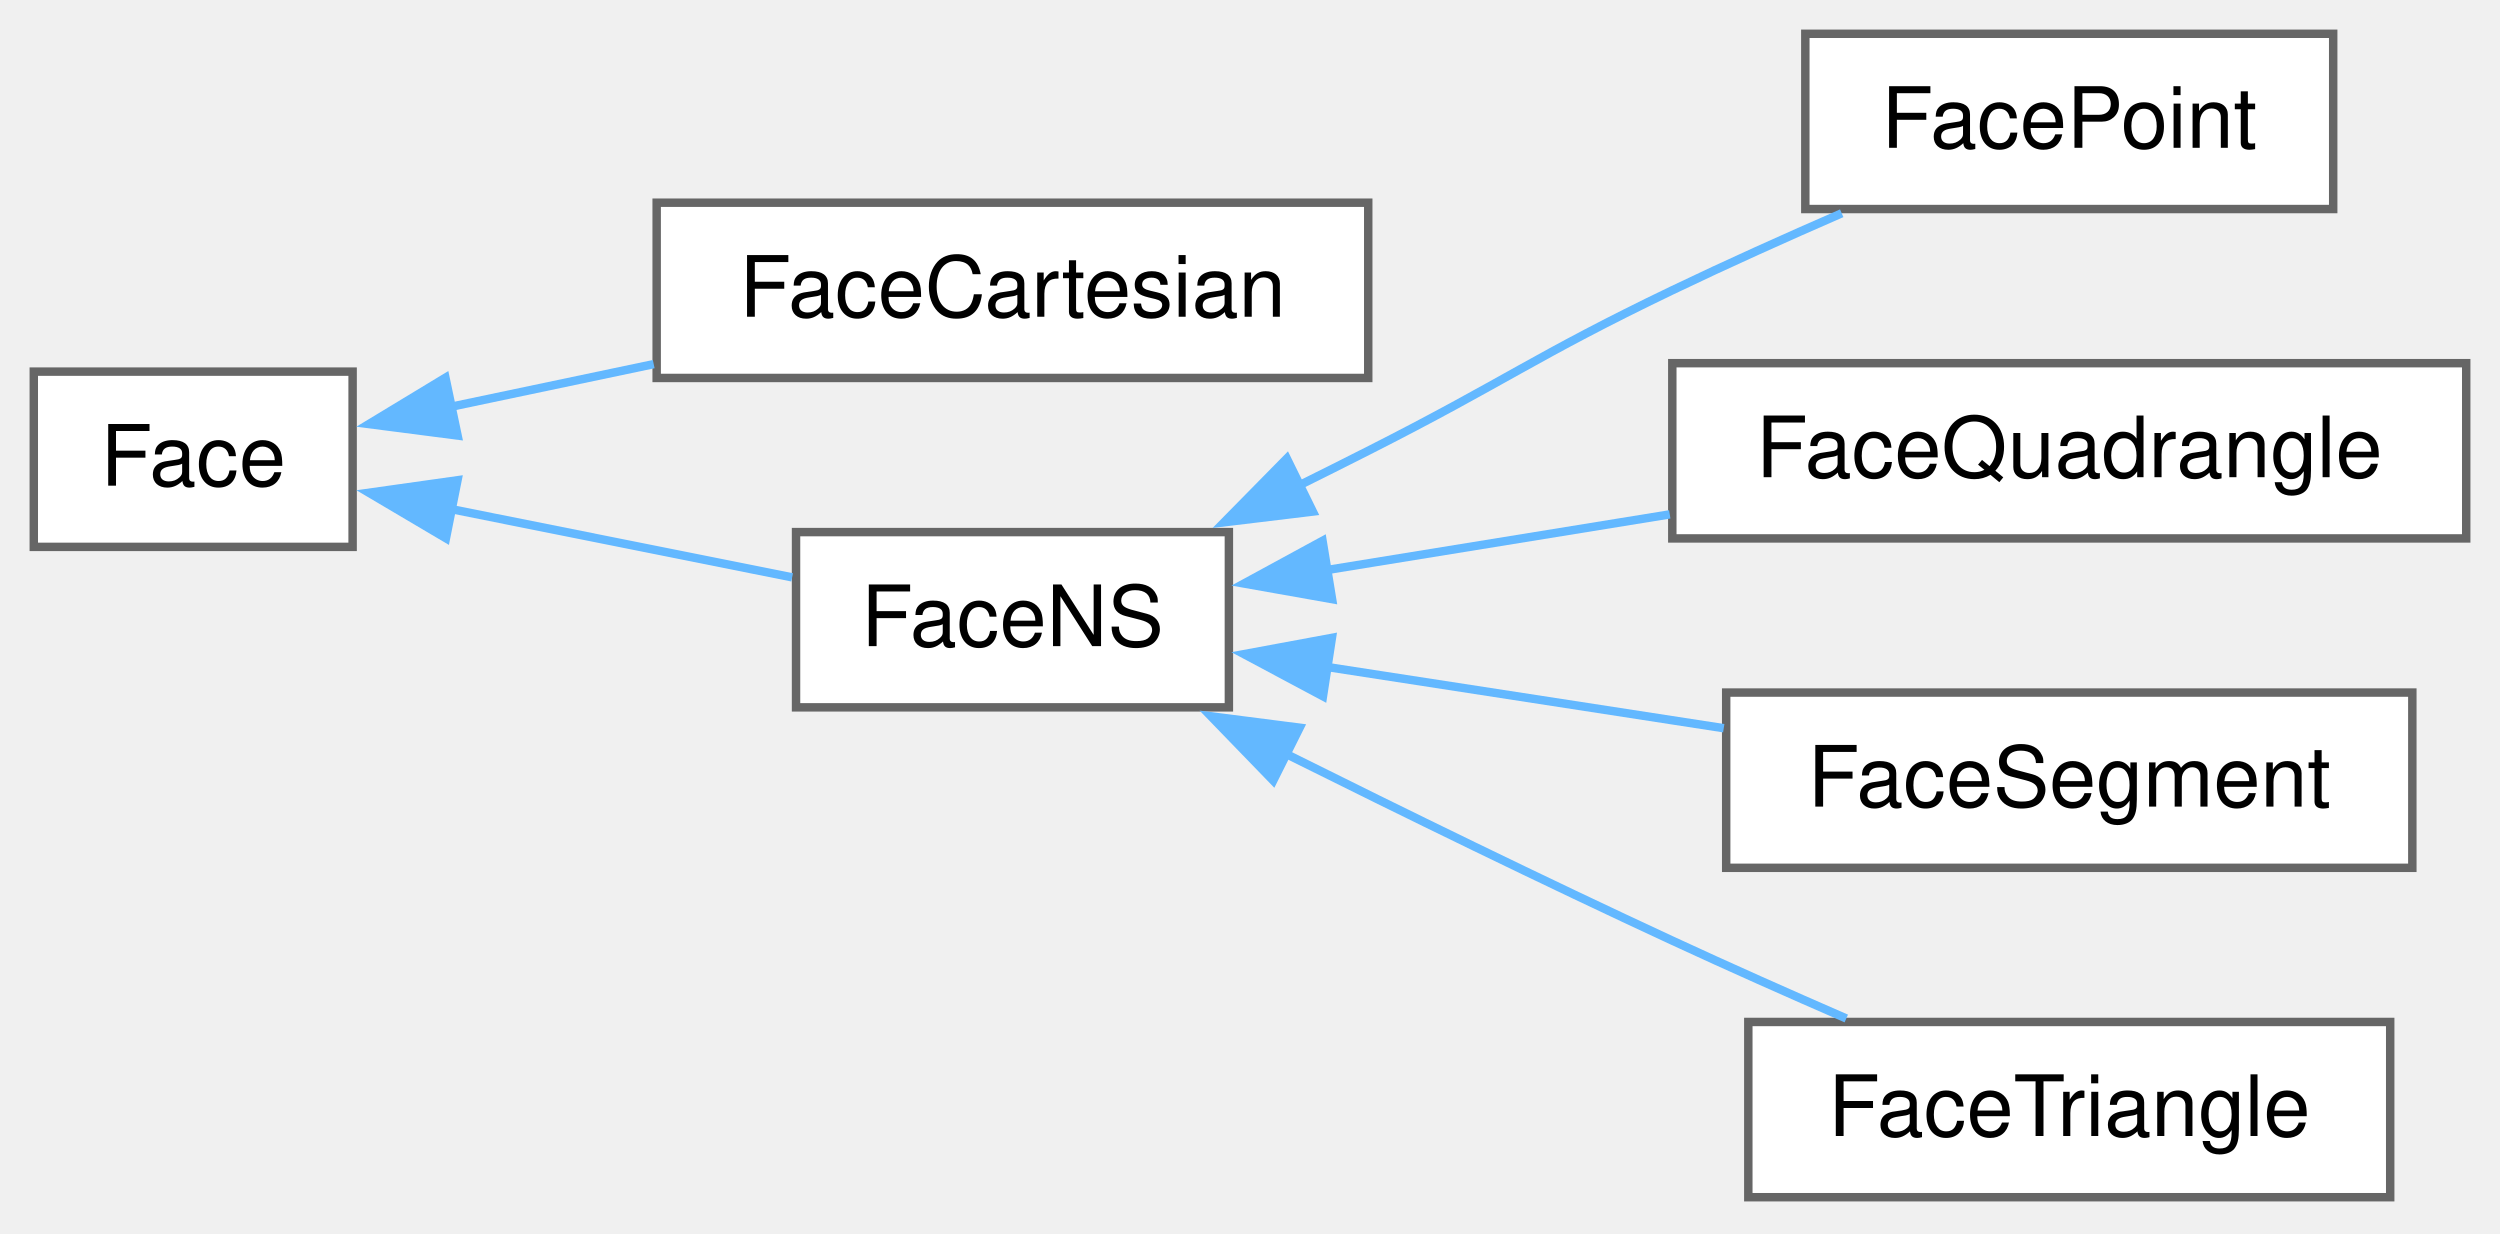
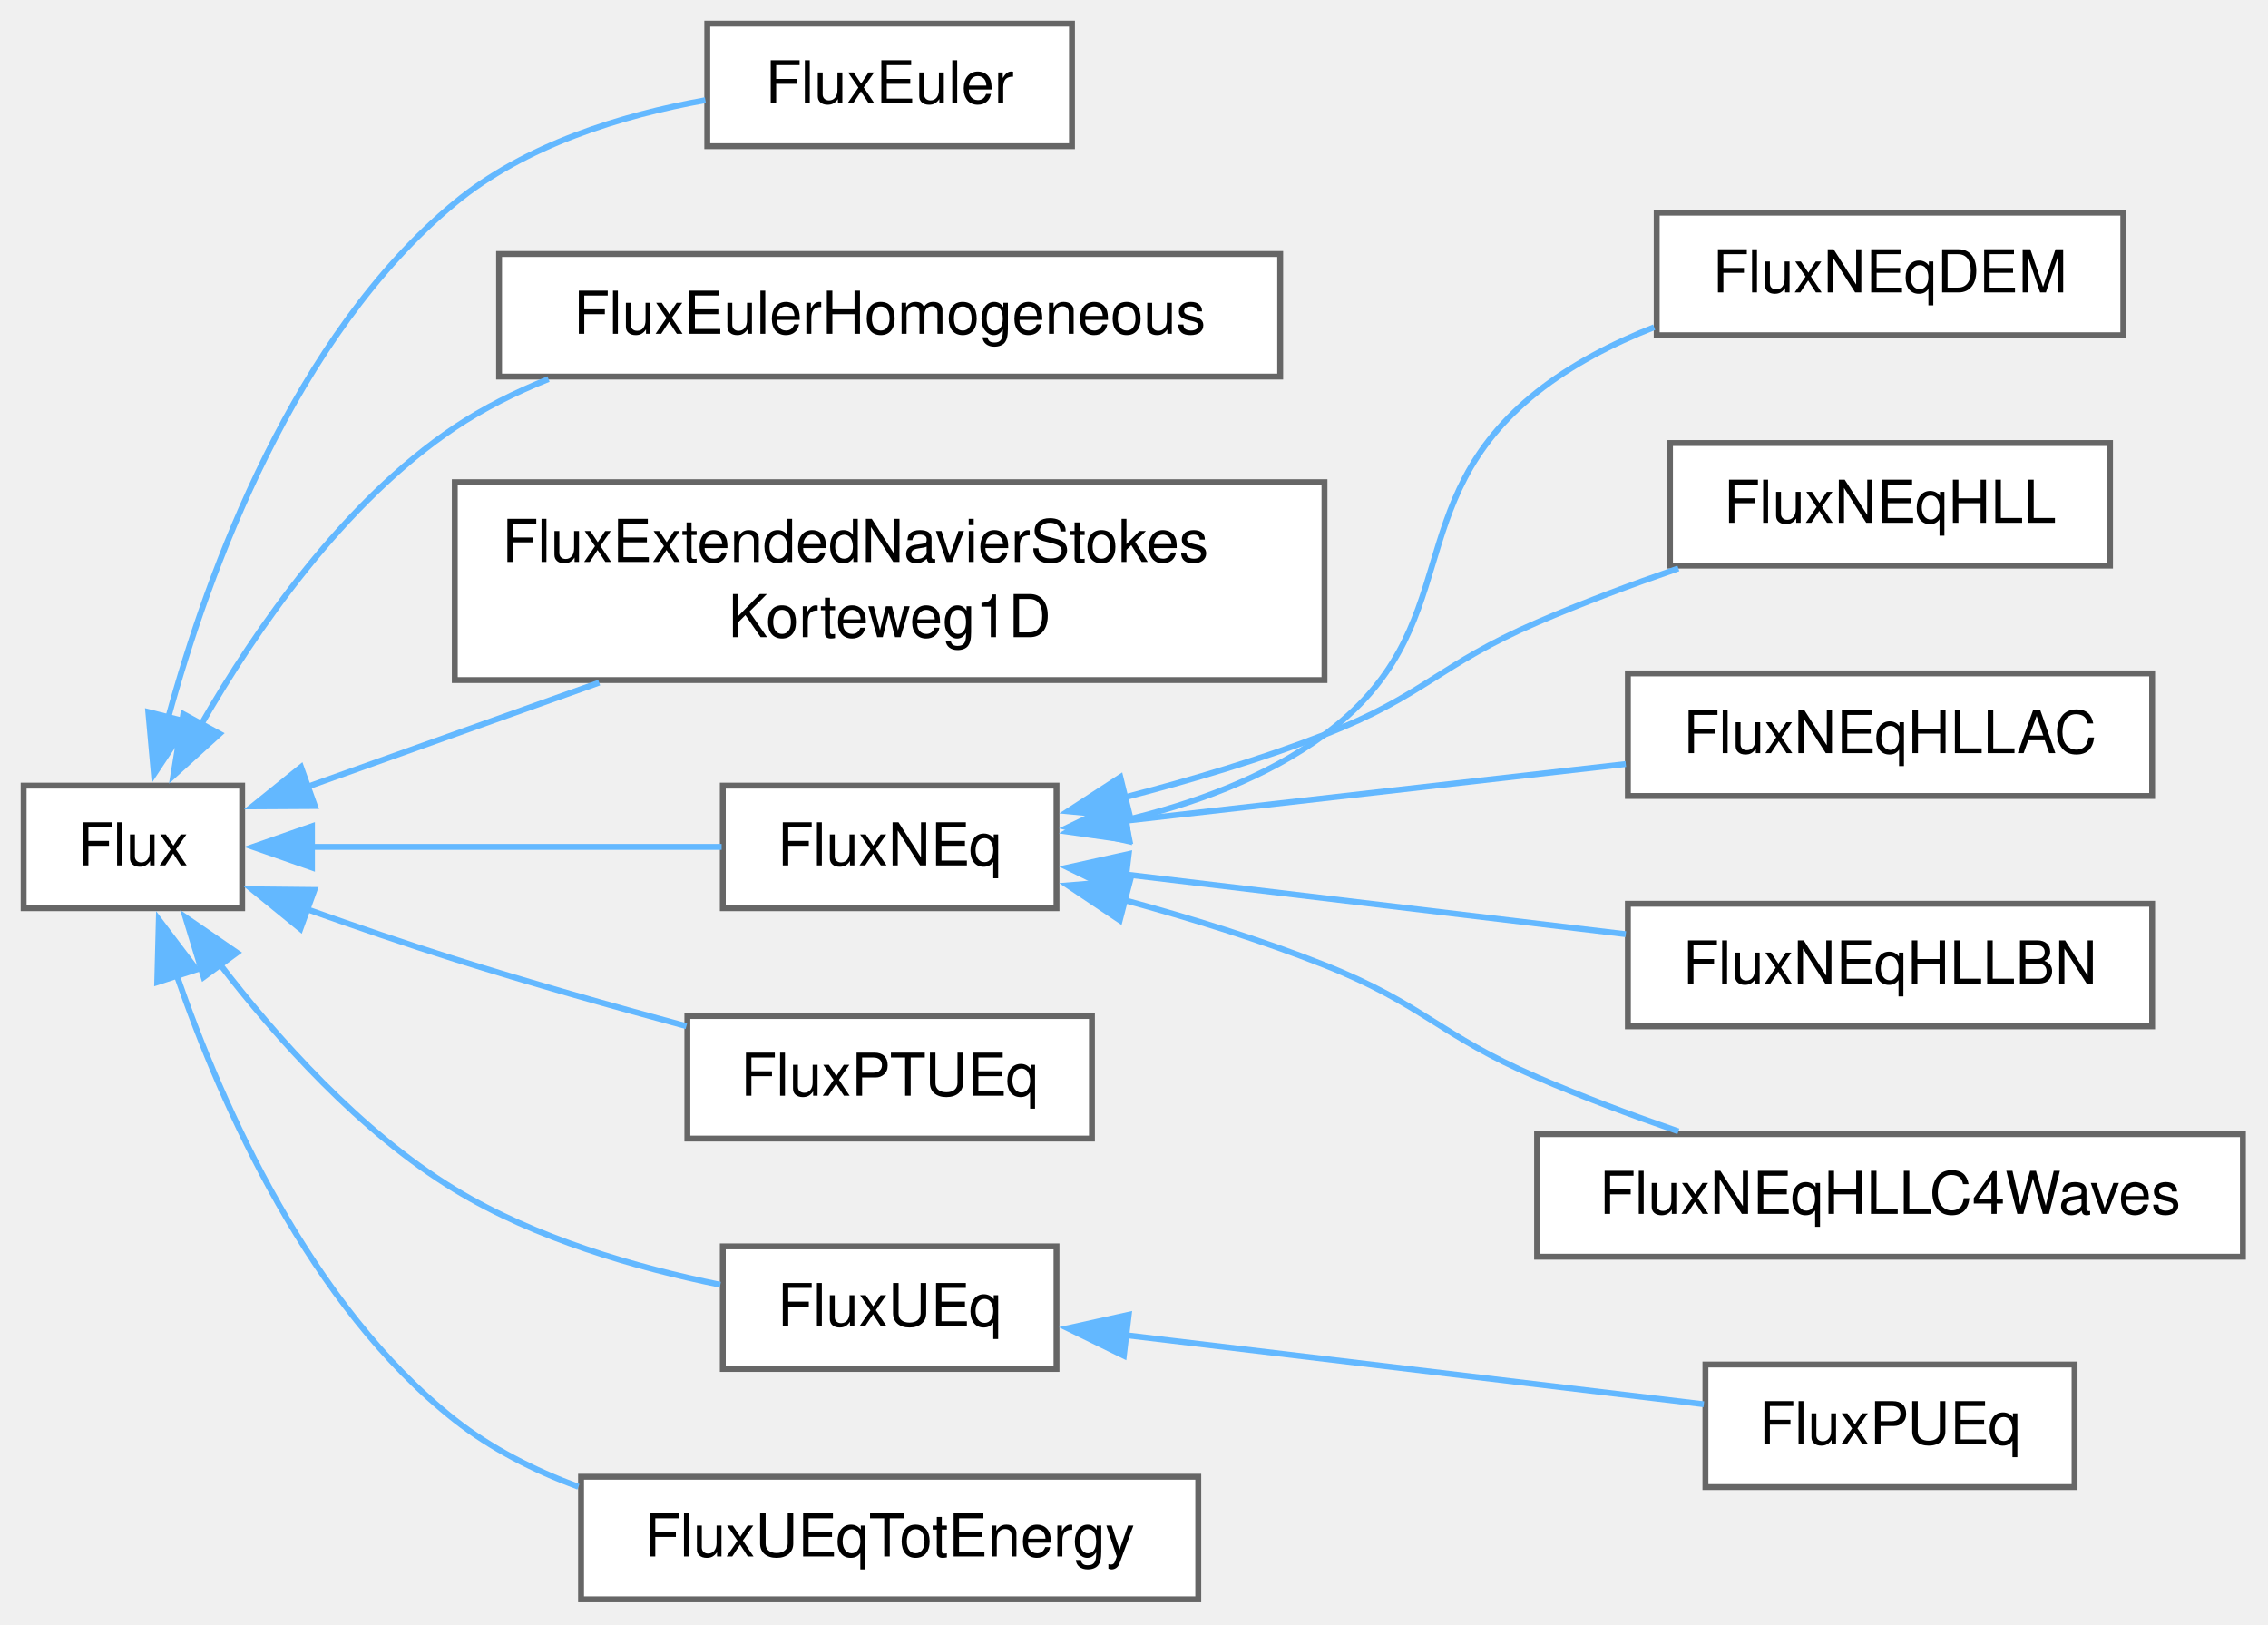
- <svg xmlns="http://www.w3.org/2000/svg" xmlns:xlink="http://www.w3.org/1999/xlink" width="296pt" height="146pt" viewBox="0.00 0.00 296.00 146.00">
-   <g id="graph0" class="graph" transform="scale(1 1) rotate(0) translate(4 141.75)">
+ <svg xmlns="http://www.w3.org/2000/svg" xmlns:xlink="http://www.w3.org/1999/xlink" width="384pt" height="275pt" viewBox="0.00 0.00 384.00 275.00">
+   <g id="graph0" class="graph" transform="scale(1 1) rotate(0) translate(4 270.75)">
    <g id="Node000000" class="node">
      <g id="a_Node000000">
-         <a xlink:href="classFace.html" target="_top" xlink:title=" ">
-           <polygon fill="white" stroke="#666666" points="37.75,-97.75 0,-97.75 0,-77 37.75,-77 37.75,-97.75" />
-           <text xml:space="preserve" text-anchor="middle" x="18.88" y="-84.25" font-family="Helvetica,sans-Serif" font-size="10.00">Face</text>
+         <a xlink:href="classFlux.html" target="_top" xlink:title="Abstract class for conservative variables and fluxes.">
+           <polygon fill="white" stroke="#666666" points="37,-137.75 0,-137.75 0,-117 37,-117 37,-137.75" />
+           <text xml:space="preserve" text-anchor="middle" x="18.5" y="-124.25" font-family="Helvetica,sans-Serif" font-size="10.00">Flux</text>
        </a>
      </g>
    </g>
    <g id="Node000001" class="node">
      <g id="a_Node000001">
-         <a xlink:href="classFaceCartesian.html" target="_top" xlink:title=" ">
-           <polygon fill="white" stroke="#666666" points="158,-117.75 73.75,-117.75 73.75,-97 158,-97 158,-117.75" />
-           <text xml:space="preserve" text-anchor="middle" x="115.88" y="-104.25" font-family="Helvetica,sans-Serif" font-size="10.00">FaceCartesian</text>
-         </a>
-       </g>
-     </g>
-     <g id="edge55_Node000000_Node000001" class="edge">
-       <g id="a_edge55_Node000000_Node000001">
-         <a xlink:title=" ">
-           <path fill="none" stroke="#63b8ff" d="M49.4,-93.59C57,-95.19 65.32,-96.94 73.4,-98.64" />
-           <polygon fill="#63b8ff" stroke="#63b8ff" points="50.18,-90.18 39.67,-91.54 48.74,-97.03 50.18,-90.18" />
+         <a xlink:href="classFluxEuler.html" target="_top" xlink:title="Model class for Euler Flux (single phase).">
+           <polygon fill="white" stroke="#666666" points="177.5,-266.75 115.75,-266.75 115.75,-246 177.5,-246 177.5,-266.75" />
+           <text xml:space="preserve" text-anchor="middle" x="146.62" y="-253.25" font-family="Helvetica,sans-Serif" font-size="10.00">FluxEuler</text>
+         </a>
+       </g>
+     </g>
+     <g id="edge61_Node000000_Node000001" class="edge">
+       <g id="a_edge61_Node000000_Node000001">
+         <a xlink:title=" ">
+           <path fill="none" stroke="#63b8ff" d="M24.49,-149.3C31.26,-174.06 45.78,-213.83 73,-236.38 84.89,-246.22 101.24,-251.24 115.43,-253.79" />
+           <polygon fill="#63b8ff" stroke="#63b8ff" points="27.9,-148.5 22.06,-139.66 21.11,-150.21 27.9,-148.5" />
        </a>
      </g>
    </g>
    <g id="Node000002" class="node">
      <g id="a_Node000002">
-         <a xlink:href="classFaceNS.html" target="_top" xlink:title=" ">
-           <polygon fill="white" stroke="#666666" points="141.5,-78.75 90.25,-78.75 90.25,-58 141.5,-58 141.5,-78.75" />
-           <text xml:space="preserve" text-anchor="middle" x="115.88" y="-65.25" font-family="Helvetica,sans-Serif" font-size="10.00">FaceNS</text>
-         </a>
-       </g>
-     </g>
-     <g id="edge56_Node000000_Node000002" class="edge">
-       <g id="a_edge56_Node000000_Node000002">
-         <a xlink:title=" ">
-           <path fill="none" stroke="#63b8ff" d="M49.37,-81.48C62.32,-78.89 77.38,-75.87 89.79,-73.39" />
-           <polygon fill="#63b8ff" stroke="#63b8ff" points="48.8,-78.02 39.68,-83.41 50.17,-84.89 48.8,-78.02" />
+         <a xlink:href="classFluxEulerHomogeneous.html" target="_top" xlink:title="Model class for Homogeneous Euler Flux (liquid-vapor in thermodynamical equilibrium).">
+           <polygon fill="white" stroke="#666666" points="212.75,-227.75 80.5,-227.75 80.5,-207 212.75,-207 212.75,-227.75" />
+           <text xml:space="preserve" text-anchor="middle" x="146.62" y="-214.25" font-family="Helvetica,sans-Serif" font-size="10.00">FluxEulerHomogeneous</text>
+         </a>
+       </g>
+     </g>
+     <g id="edge62_Node000000_Node000002" class="edge">
+       <g id="a_edge62_Node000000_Node000002">
+         <a xlink:title=" ">
+           <path fill="none" stroke="#63b8ff" d="M30.08,-148.14C39.3,-164.19 54.15,-185.74 73,-198.38 77.87,-201.64 83.27,-204.34 88.87,-206.58" />
+           <polygon fill="#63b8ff" stroke="#63b8ff" points="33.18,-146.53 25.33,-139.41 27.03,-149.87 33.18,-146.53" />
        </a>
      </g>
    </g>
    <g id="Node000003" class="node">
      <g id="a_Node000003">
-         <a xlink:href="classFacePoint.html" target="_top" xlink:title=" ">
-           <polygon fill="white" stroke="#666666" points="272.25,-137.75 209.75,-137.75 209.75,-117 272.25,-117 272.25,-137.75" />
-           <text xml:space="preserve" text-anchor="middle" x="241" y="-124.25" font-family="Helvetica,sans-Serif" font-size="10.00">FacePoint</text>
-         </a>
-       </g>
-     </g>
-     <g id="edge57_Node000002_Node000003" class="edge">
-       <g id="a_edge57_Node000002_Node000003">
-         <a xlink:title=" ">
-           <path fill="none" stroke="#63b8ff" d="M149.68,-84.21C152.5,-85.61 155.3,-87.01 158,-88.38 174.14,-96.55 177.69,-99.54 194,-107.38 200.44,-110.47 207.47,-113.63 214.06,-116.5" />
-           <polygon fill="#63b8ff" stroke="#63b8ff" points="151.44,-81.18 140.93,-79.91 148.36,-87.46 151.44,-81.18" />
+         <a xlink:href="classFluxExtendedNavierStokesKorteweg1D.html" target="_top" xlink:title="Model class for Extended Navier-Stokes-Korteweg Flux (single phase).">
+           <polygon fill="white" stroke="#666666" points="220.25,-189.12 73,-189.12 73,-155.62 220.25,-155.62 220.25,-189.12" />
+           <text xml:space="preserve" text-anchor="start" x="81" y="-175.62" font-family="Helvetica,sans-Serif" font-size="10.00">FluxExtendedNavierStokes</text>
+           <text xml:space="preserve" text-anchor="middle" x="146.62" y="-162.88" font-family="Helvetica,sans-Serif" font-size="10.00">Korteweg1D</text>
+         </a>
+       </g>
+     </g>
+     <g id="edge63_Node000000_Node000003" class="edge">
+       <g id="a_edge63_Node000000_Node000003">
+         <a xlink:title=" ">
+           <path fill="none" stroke="#63b8ff" d="M48.14,-137.59C62.71,-142.79 80.81,-149.25 97.45,-155.19" />
+           <polygon fill="#63b8ff" stroke="#63b8ff" points="49.32,-134.3 38.73,-134.24 46.97,-140.89 49.32,-134.3" />
        </a>
      </g>
    </g>
    <g id="Node000004" class="node">
      <g id="a_Node000004">
-         <a xlink:href="classFaceQuadrangle.html" target="_top" xlink:title=" ">
-           <polygon fill="white" stroke="#666666" points="288,-98.75 194,-98.75 194,-78 288,-78 288,-98.75" />
-           <text xml:space="preserve" text-anchor="middle" x="241" y="-85.25" font-family="Helvetica,sans-Serif" font-size="10.00">FaceQuadrangle</text>
-         </a>
-       </g>
-     </g>
-     <g id="edge58_Node000002_Node000004" class="edge">
-       <g id="a_edge58_Node000002_Node000004">
-         <a xlink:title=" ">
-           <path fill="none" stroke="#63b8ff" d="M152.93,-74.23C165.68,-76.3 180.22,-78.66 193.7,-80.85" />
-           <polygon fill="#63b8ff" stroke="#63b8ff" points="153.72,-70.81 143.29,-72.66 152.59,-77.72 153.72,-70.81" />
+         <a xlink:href="classFluxNEq.html" target="_top" xlink:title="Flux class for the non-equilibrium system of equations.">
+           <polygon fill="white" stroke="#666666" points="174.88,-137.75 118.38,-137.75 118.38,-117 174.88,-117 174.88,-137.75" />
+           <text xml:space="preserve" text-anchor="middle" x="146.62" y="-124.25" font-family="Helvetica,sans-Serif" font-size="10.00">FluxNEq</text>
+         </a>
+       </g>
+     </g>
+     <g id="edge64_Node000000_Node000004" class="edge">
+       <g id="a_edge64_Node000000_Node000004">
+         <a xlink:title=" ">
+           <path fill="none" stroke="#63b8ff" d="M48.7,-127.38C69.64,-127.38 97.65,-127.38 118.18,-127.38" />
+           <polygon fill="#63b8ff" stroke="#63b8ff" points="48.82,-123.88 38.82,-127.38 48.82,-130.88 48.82,-123.88" />
+         </a>
+       </g>
+     </g>
+     <g id="Node000010" class="node">
+       <g id="a_Node000010">
+         <a xlink:href="classFluxPTUEq.html" target="_top" xlink:title="Flux class for pressure-temperature-velocity (mechanical and thermal equilibrium) system of equations...">
+           <polygon fill="white" stroke="#666666" points="180.88,-98.75 112.38,-98.75 112.38,-78 180.88,-78 180.88,-98.75" />
+           <text xml:space="preserve" text-anchor="middle" x="146.62" y="-85.25" font-family="Helvetica,sans-Serif" font-size="10.00">FluxPTUEq</text>
+         </a>
+       </g>
+     </g>
+     <g id="edge70_Node000000_Node000010" class="edge">
+       <g id="a_edge70_Node000000_Node000010">
+         <a xlink:title=" ">
+           <path fill="none" stroke="#63b8ff" d="M47.97,-116.83C56.02,-113.97 64.82,-110.95 73,-108.38 85.72,-104.37 99.84,-100.38 112.21,-97.03" />
+           <polygon fill="#63b8ff" stroke="#63b8ff" points="46.86,-113.51 38.65,-120.2 49.24,-120.09 46.86,-113.51" />
+         </a>
+       </g>
+     </g>
+     <g id="Node000011" class="node">
+       <g id="a_Node000011">
+         <a xlink:href="classFluxUEq.html" target="_top" xlink:title="Flux class for the velocity-equilibrium system of equations.">
+           <polygon fill="white" stroke="#666666" points="174.88,-59.75 118.38,-59.75 118.38,-39 174.88,-39 174.88,-59.75" />
+           <text xml:space="preserve" text-anchor="middle" x="146.62" y="-46.25" font-family="Helvetica,sans-Serif" font-size="10.00">FluxUEq</text>
+         </a>
+       </g>
+     </g>
+     <g id="edge71_Node000000_Node000011" class="edge">
+       <g id="a_edge71_Node000000_Node000011">
+         <a xlink:title=" ">
+           <path fill="none" stroke="#63b8ff" d="M33.03,-107.78C42.76,-95.08 56.97,-79.14 73,-69.38 86.63,-61.07 103.76,-56.14 117.96,-53.25" />
+           <polygon fill="#63b8ff" stroke="#63b8ff" points="30.48,-105.34 27.39,-115.48 36.12,-109.47 30.48,-105.34" />
+         </a>
+       </g>
+     </g>
+     <g id="Node000013" class="node">
+       <g id="a_Node000013">
+         <a xlink:href="classFluxUEqTotEnergy.html" target="_top" xlink:title="Flux class for the velocity-equilibrium system of equations.">
+           <polygon fill="white" stroke="#666666" points="198.88,-20.75 94.38,-20.75 94.38,0 198.88,0 198.88,-20.75" />
+           <text xml:space="preserve" text-anchor="middle" x="146.62" y="-7.25" font-family="Helvetica,sans-Serif" font-size="10.00">FluxUEqTotEnergy</text>
+         </a>
+       </g>
+     </g>
+     <g id="edge73_Node000000_Node000013" class="edge">
+       <g id="a_edge73_Node000000_Node000013">
+         <a xlink:title=" ">
+           <path fill="none" stroke="#63b8ff" d="M25.95,-105.55C33.61,-83.39 48.54,-49.67 73,-30.38 79.16,-25.52 86.42,-21.84 93.93,-19.05" />
+           <polygon fill="#63b8ff" stroke="#63b8ff" points="22.62,-104.47 22.89,-115.07 29.28,-106.62 22.62,-104.47" />
        </a>
      </g>
    </g>
    <g id="Node000005" class="node">
      <g id="a_Node000005">
-         <a xlink:href="classFaceSegment.html" target="_top" xlink:title=" ">
-           <polygon fill="white" stroke="#666666" points="281.62,-59.75 200.38,-59.75 200.38,-39 281.62,-39 281.62,-59.75" />
-           <text xml:space="preserve" text-anchor="middle" x="241" y="-46.25" font-family="Helvetica,sans-Serif" font-size="10.00">FaceSegment</text>
-         </a>
-       </g>
-     </g>
-     <g id="edge59_Node000002_Node000005" class="edge">
-       <g id="a_edge59_Node000002_Node000005">
-         <a xlink:title=" ">
-           <path fill="none" stroke="#63b8ff" d="M153.05,-62.79C167.82,-60.51 184.96,-57.87 200.09,-55.53" />
-           <polygon fill="#63b8ff" stroke="#63b8ff" points="152.64,-59.31 143.29,-64.3 153.7,-66.23 152.64,-59.31" />
+         <a xlink:href="classFluxNEqDEM.html" target="_top" xlink:title="Flux class for the non-equilibrium system of equations using the DEM.">
+           <polygon fill="white" stroke="#666666" points="355.5,-234.75 276.5,-234.75 276.5,-214 355.5,-214 355.5,-234.75" />
+           <text xml:space="preserve" text-anchor="middle" x="316" y="-221.25" font-family="Helvetica,sans-Serif" font-size="10.00">FluxNEqDEM</text>
+         </a>
+       </g>
+     </g>
+     <g id="edge65_Node000004_Node000005" class="edge">
+       <g id="a_edge65_Node000004_Node000005">
+         <a xlink:title=" ">
+           <path fill="none" stroke="#63b8ff" d="M186.23,-131.84C197.99,-134.61 210.39,-139.1 220.25,-146.38 244.66,-164.39 232.5,-185.49 256.25,-204.38 262.07,-209 269.02,-212.59 276.07,-215.36" />
+           <polygon fill="#63b8ff" stroke="#63b8ff" points="187.24,-128.47 176.75,-129.96 185.88,-135.34 187.24,-128.47" />
        </a>
      </g>
    </g>
    <g id="Node000006" class="node">
      <g id="a_Node000006">
-         <a xlink:href="classFaceTriangle.html" target="_top" xlink:title=" ">
-           <polygon fill="white" stroke="#666666" points="279,-20.75 203,-20.75 203,0 279,0 279,-20.75" />
-           <text xml:space="preserve" text-anchor="middle" x="241" y="-7.25" font-family="Helvetica,sans-Serif" font-size="10.00">FaceTriangle</text>
-         </a>
-       </g>
-     </g>
-     <g id="edge60_Node000002_Node000006" class="edge">
-       <g id="a_edge60_Node000002_Node000006">
-         <a xlink:title=" ">
-           <path fill="none" stroke="#63b8ff" d="M148.1,-52.57C162.07,-45.61 178.78,-37.43 194,-30.38 200.64,-27.3 207.87,-24.09 214.6,-21.16" />
-           <polygon fill="#63b8ff" stroke="#63b8ff" points="146.75,-49.33 139.38,-56.94 149.88,-55.59 146.75,-49.33" />
+         <a xlink:href="classFluxNEqHLL.html" target="_top" xlink:title="Flux class for the non-equilibrium system of equations using HLL.">
+           <polygon fill="white" stroke="#666666" points="353.25,-195.75 278.75,-195.75 278.75,-175 353.25,-175 353.25,-195.75" />
+           <text xml:space="preserve" text-anchor="middle" x="316" y="-182.25" font-family="Helvetica,sans-Serif" font-size="10.00">FluxNEqHLL</text>
+         </a>
+       </g>
+     </g>
+     <g id="edge66_Node000004_Node000006" class="edge">
+       <g id="a_edge66_Node000004_Node000006">
+         <a xlink:title=" ">
+           <path fill="none" stroke="#63b8ff" d="M186.47,-135.78C197.55,-138.65 209.52,-142.2 220.25,-146.38 237.11,-152.93 239.64,-158.22 256.25,-165.38 263.87,-168.66 272.22,-171.78 280.17,-174.53" />
+           <polygon fill="#63b8ff" stroke="#63b8ff" points="187.36,-132.4 176.81,-133.41 185.69,-139.19 187.36,-132.4" />
+         </a>
+       </g>
+     </g>
+     <g id="Node000007" class="node">
+       <g id="a_Node000007">
+         <a xlink:href="classFluxNEqHLLAC.html" target="_top" xlink:title="Flux class for the non-equilibrium system of equations using HLLAC solver (Lochon et al....">
+           <polygon fill="white" stroke="#666666" points="360.38,-156.75 271.62,-156.75 271.62,-136 360.38,-136 360.38,-156.75" />
+           <text xml:space="preserve" text-anchor="middle" x="316" y="-143.25" font-family="Helvetica,sans-Serif" font-size="10.00">FluxNEqHLLAC</text>
+         </a>
+       </g>
+     </g>
+     <g id="edge67_Node000004_Node000007" class="edge">
+       <g id="a_edge67_Node000004_Node000007">
+         <a xlink:title=" ">
+           <path fill="none" stroke="#63b8ff" d="M186.66,-131.81C212,-134.68 245.05,-138.43 271.27,-141.41" />
+           <polygon fill="#63b8ff" stroke="#63b8ff" points="187.1,-128.33 176.77,-130.68 186.31,-135.29 187.1,-128.33" />
+         </a>
+       </g>
+     </g>
+     <g id="Node000008" class="node">
+       <g id="a_Node000008">
+         <a xlink:href="classFluxNEqHLLBN.html" target="_top" xlink:title="Flux class for the non-equilibrium system of equations using HLLBN solver (Lochon et al....">
+           <polygon fill="white" stroke="#666666" points="360.38,-117.75 271.62,-117.75 271.62,-97 360.38,-97 360.38,-117.75" />
+           <text xml:space="preserve" text-anchor="middle" x="316" y="-104.25" font-family="Helvetica,sans-Serif" font-size="10.00">FluxNEqHLLBN</text>
+         </a>
+       </g>
+     </g>
+     <g id="edge68_Node000004_Node000008" class="edge">
+       <g id="a_edge68_Node000004_Node000008">
+         <a xlink:title=" ">
+           <path fill="none" stroke="#63b8ff" d="M186.66,-122.71C212,-119.68 245.05,-115.73 271.27,-112.6" />
+           <polygon fill="#63b8ff" stroke="#63b8ff" points="186.28,-119.23 176.77,-123.89 187.11,-126.18 186.28,-119.23" />
+         </a>
+       </g>
+     </g>
+     <g id="Node000009" class="node">
+       <g id="a_Node000009">
+         <a xlink:href="classFluxNEqHLLC4Waves.html" target="_top" xlink:title="Flux class for the non-equilibrium system of equations using HLLC 4-Waves solver (Furfaro &amp; Saurel,...">
+           <polygon fill="white" stroke="#666666" points="375.75,-78.75 256.25,-78.75 256.25,-58 375.75,-58 375.75,-78.75" />
+           <text xml:space="preserve" text-anchor="middle" x="316" y="-65.25" font-family="Helvetica,sans-Serif" font-size="10.00">FluxNEqHLLC4Waves</text>
+         </a>
+       </g>
+     </g>
+     <g id="edge69_Node000004_Node000009" class="edge">
+       <g id="a_edge69_Node000004_Node000009">
+         <a xlink:title=" ">
+           <path fill="none" stroke="#63b8ff" d="M186.46,-118.35C197.54,-115.33 209.51,-111.63 220.25,-107.38 237.07,-100.71 239.64,-95.53 256.25,-88.38 263.87,-85.09 272.22,-81.97 280.17,-79.22" />
+           <polygon fill="#63b8ff" stroke="#63b8ff" points="185.59,-114.96 176.79,-120.87 187.35,-121.73 185.59,-114.96" />
+         </a>
+       </g>
+     </g>
+     <g id="Node000012" class="node">
+       <g id="a_Node000012">
+         <a xlink:href="classFluxPUEq.html" target="_top" xlink:title="Flux class for the pressure-velocity-equilibrium (mechanical equilibrium) system of equations (Kapila...">
+           <polygon fill="white" stroke="#666666" points="347.25,-39.75 284.75,-39.75 284.75,-19 347.25,-19 347.25,-39.75" />
+           <text xml:space="preserve" text-anchor="middle" x="316" y="-26.25" font-family="Helvetica,sans-Serif" font-size="10.00">FluxPUEq</text>
+         </a>
+       </g>
+     </g>
+     <g id="edge72_Node000011_Node000012" class="edge">
+       <g id="a_edge72_Node000011_Node000012">
+         <a xlink:title=" ">
+           <path fill="none" stroke="#63b8ff" d="M186.52,-44.73C216.36,-41.16 256.97,-36.31 284.48,-33.02" />
+           <polygon fill="#63b8ff" stroke="#63b8ff" points="186.28,-41.23 176.77,-45.89 187.11,-48.18 186.28,-41.23" />
        </a>
      </g>
    </g>
  </g>
</svg>
